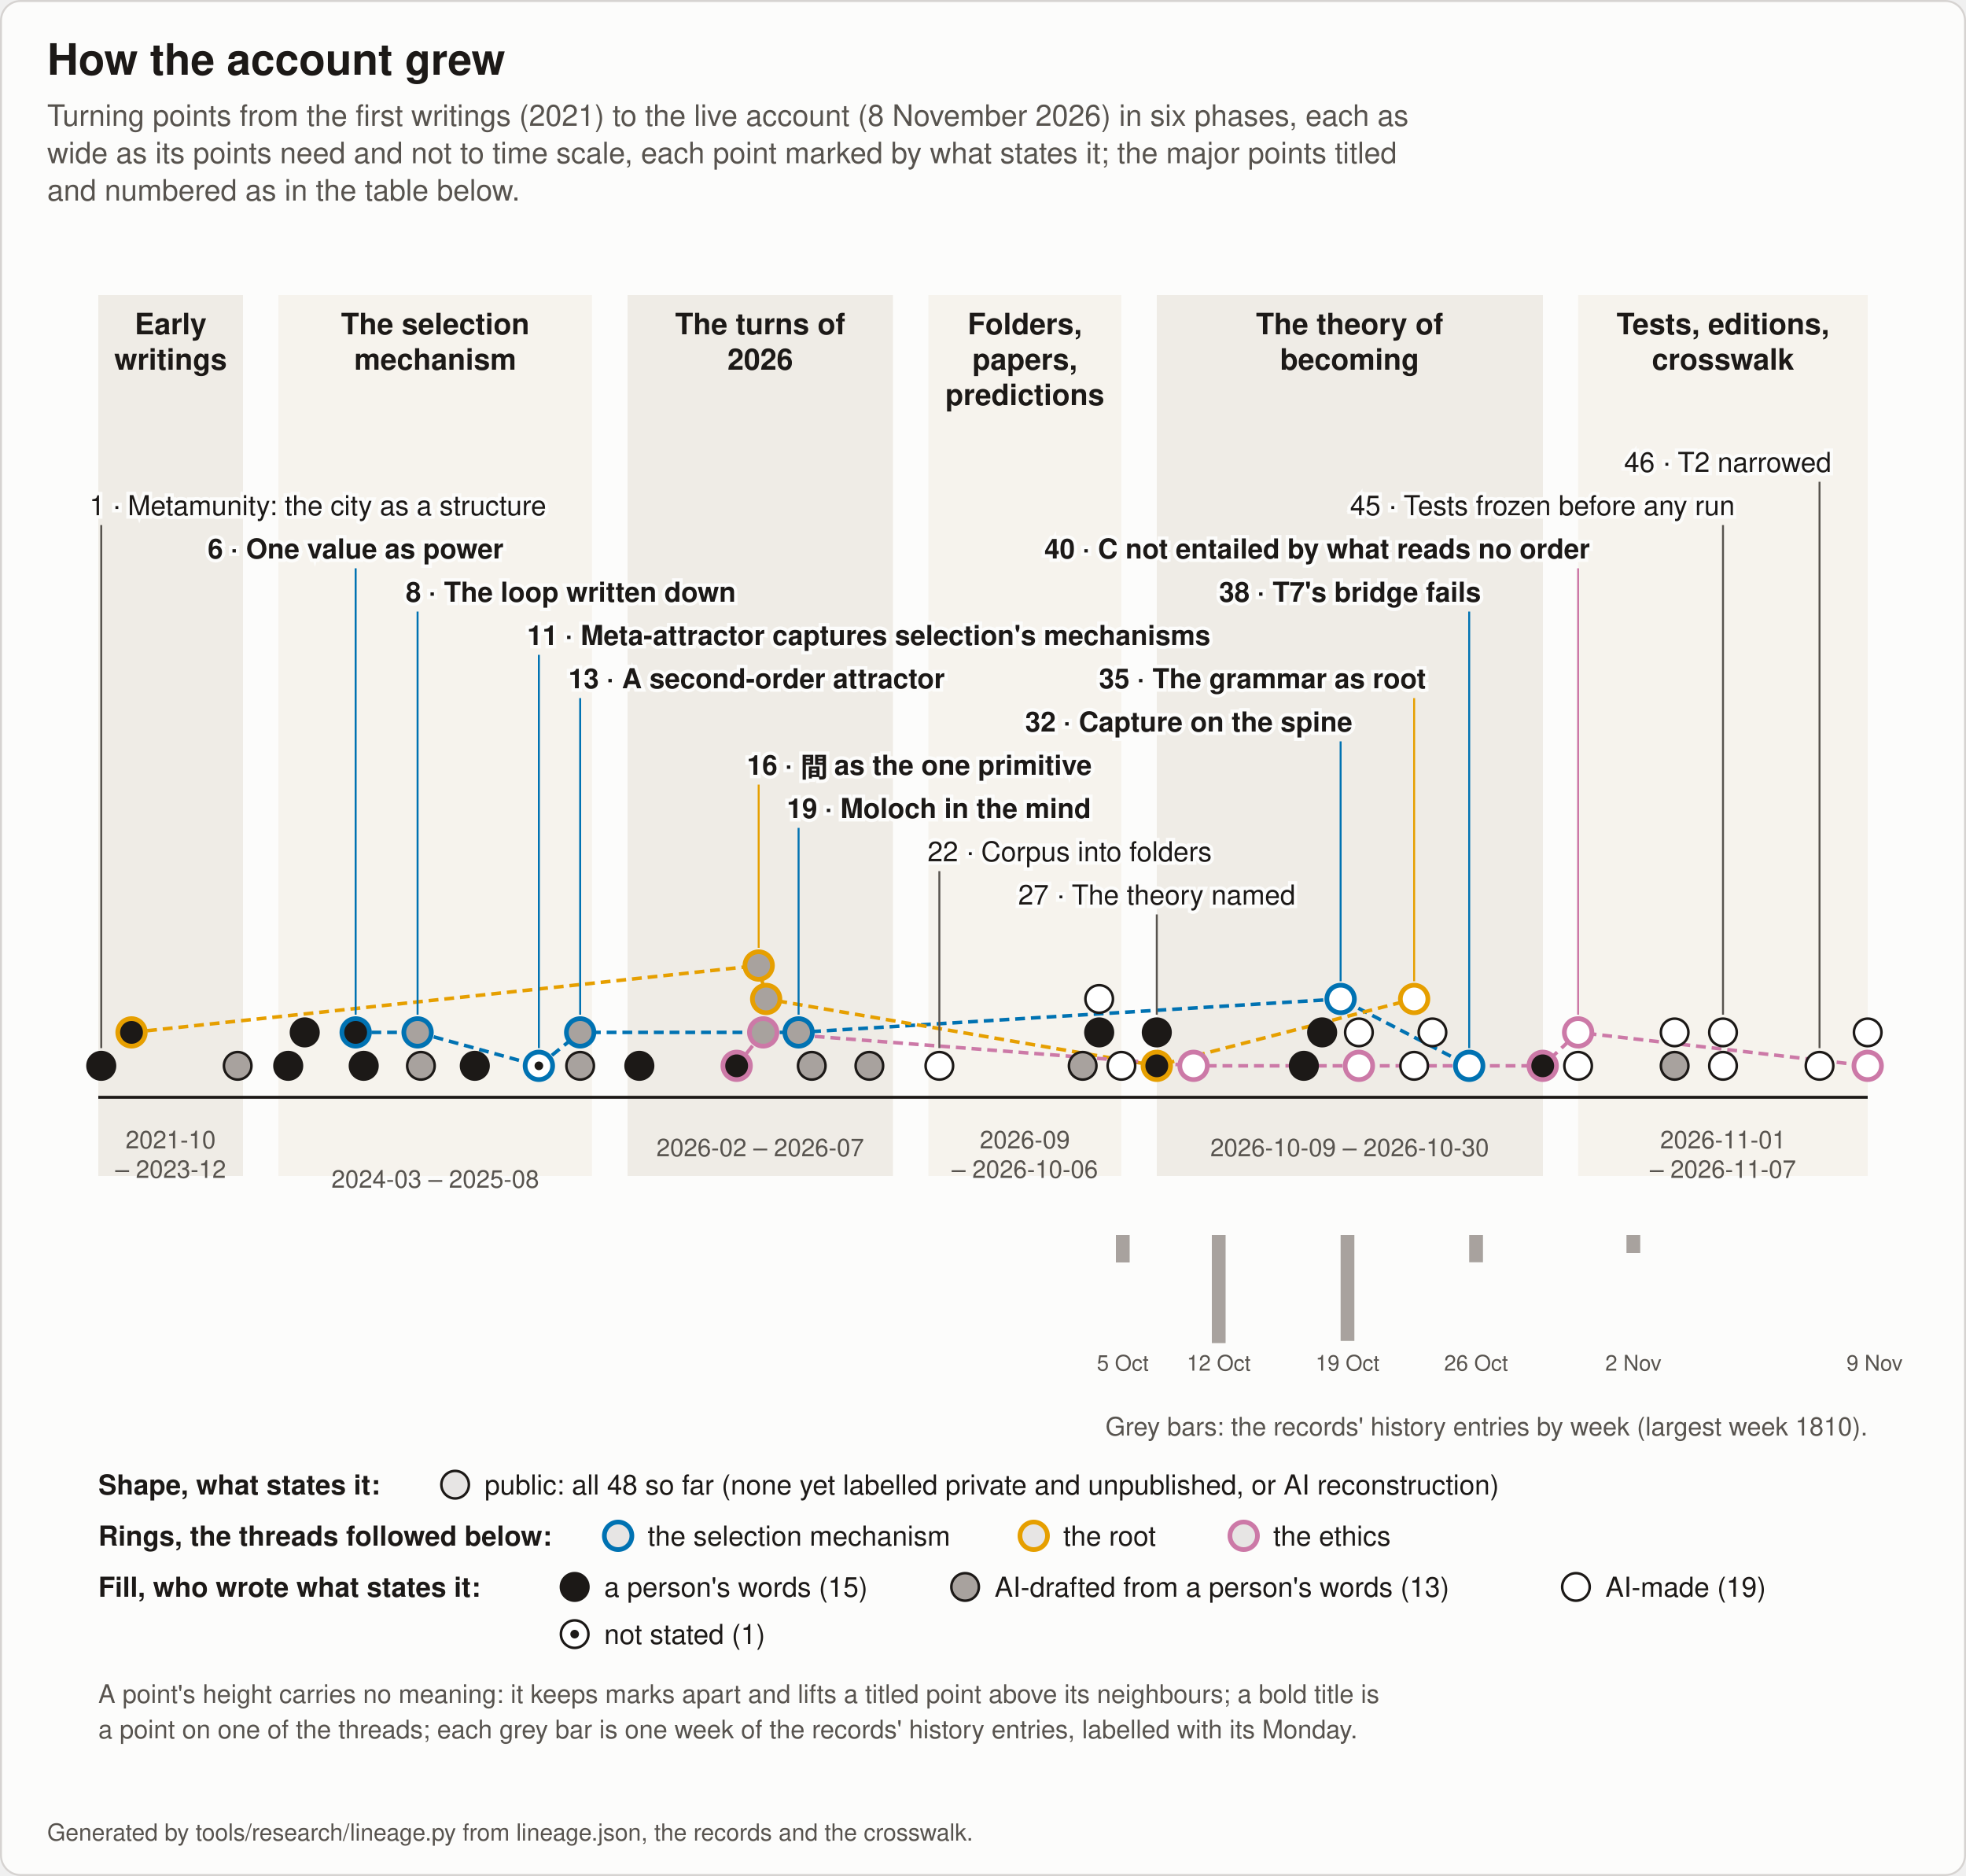
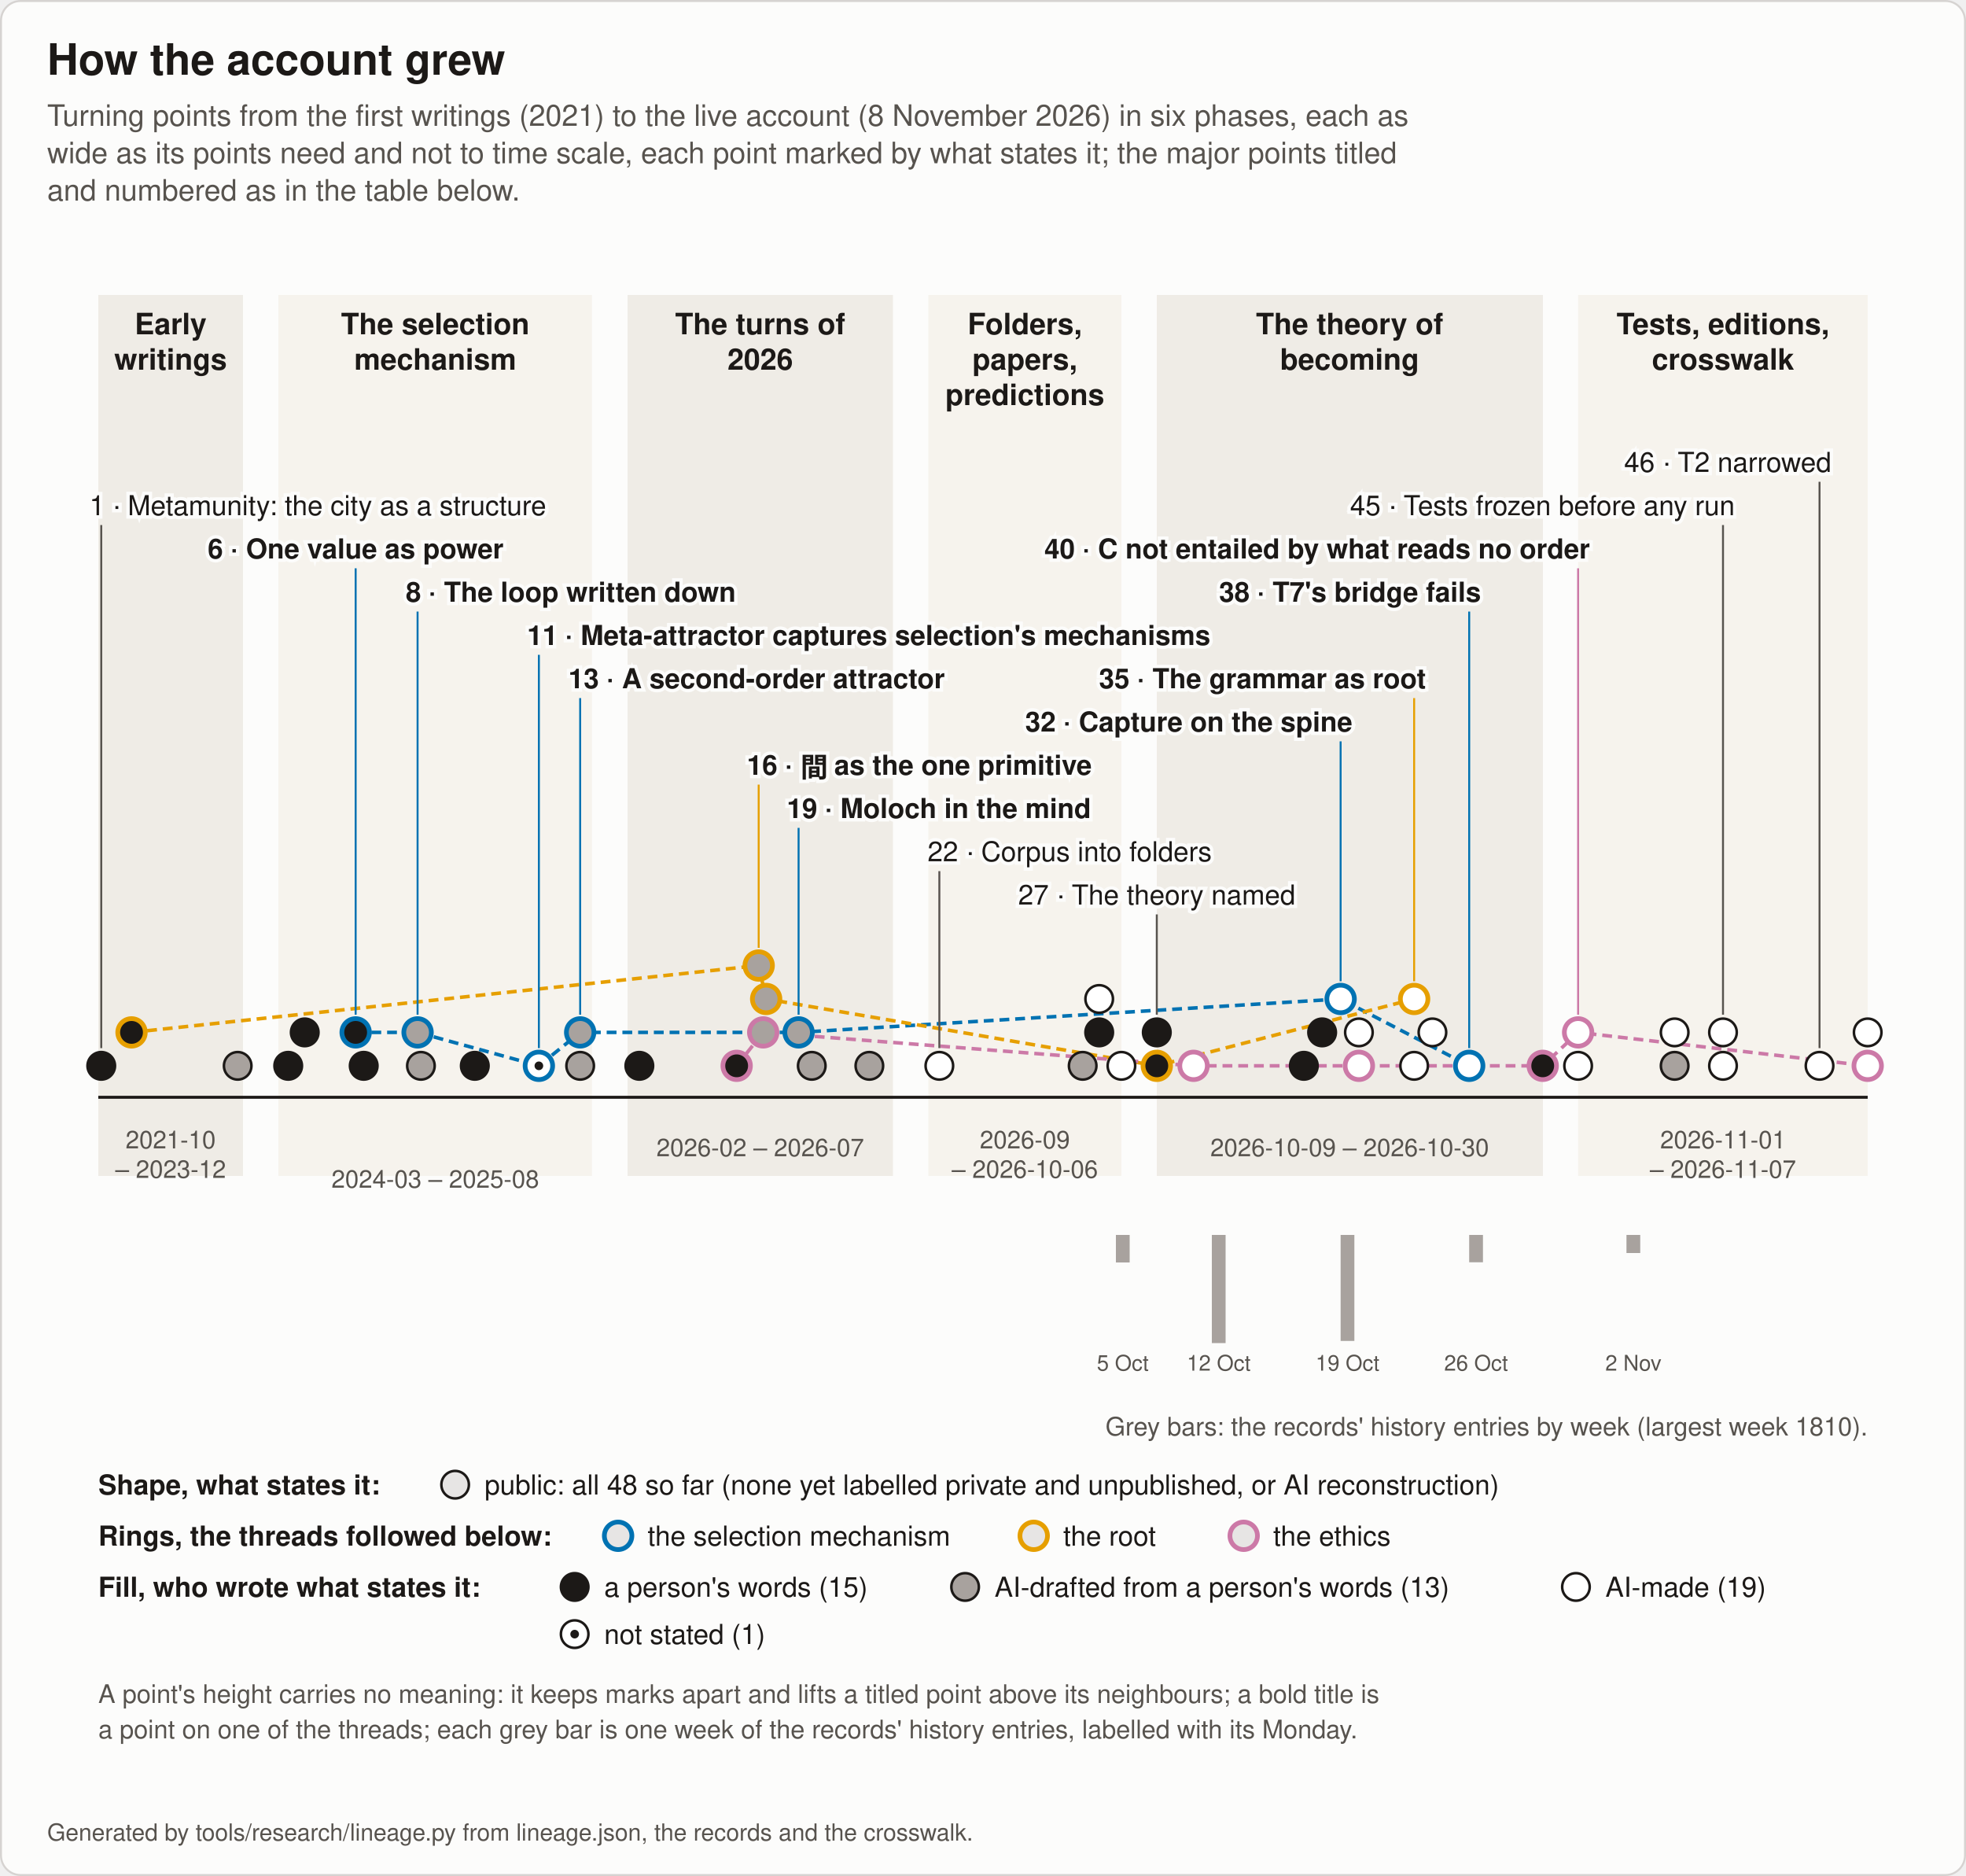
<svg xmlns="http://www.w3.org/2000/svg" viewBox="0 0 1000 954" width="1000" height="954" role="img" aria-labelledby="lineage-title" font-family="Helvetica, Arial, sans-serif">
  <rect x="0.5" y="0.5" width="999" height="953" rx="10" fill="#fcfcfb" stroke="#d6d3d1" />
  <text x="24.0" y="38.0" font-size="22" font-weight="bold" text-anchor="start" fill="#1c1917">How the account grew</text>
  <text x="24.0" y="64.0" font-size="15" text-anchor="start" fill="#57534e">Turning points from the first writings (2021) to the live account (8 November 2026) in six phases, each as</text>
  <text x="24.0" y="83.0" font-size="15" text-anchor="start" fill="#57534e">wide as its points need and not to time scale, each point marked by what states it; the major points titled</text>
  <text x="24.0" y="102.0" font-size="15" text-anchor="start" fill="#57534e">and numbered as in the table below.</text>
  <rect x="50.0" y="150" width="73.6" height="448" fill="#efece6" />
  <text x="86.8" y="170.0" font-size="15" font-weight="bold" text-anchor="middle" fill="#1c1917">Early</text>
  <text x="86.8" y="188.0" font-size="15" font-weight="bold" text-anchor="middle" fill="#1c1917">writings</text>
  <text x="86.8" y="584.0" font-size="12.5" text-anchor="middle" fill="#57534e">2021-10</text>
  <text x="86.8" y="599.0" font-size="12.5" text-anchor="middle" fill="#57534e">– 2023-12</text>
  <rect x="141.6" y="150" width="159.5" height="448" fill="#f6f3ed" />
  <text x="221.4" y="170.0" font-size="15" font-weight="bold" text-anchor="middle" fill="#1c1917">The selection</text>
  <text x="221.4" y="188.0" font-size="15" font-weight="bold" text-anchor="middle" fill="#1c1917">mechanism</text>
  <text x="221.4" y="604.0" font-size="12.5" text-anchor="middle" fill="#57534e">2024-03 – 2025-08</text>
  <rect x="319.2" y="150" width="135.0" height="448" fill="#efece6" />
  <text x="386.7" y="170.0" font-size="15" font-weight="bold" text-anchor="middle" fill="#1c1917">The turns of</text>
  <text x="386.7" y="188.0" font-size="15" font-weight="bold" text-anchor="middle" fill="#1c1917">2026</text>
  <text x="386.7" y="588.0" font-size="12.5" text-anchor="middle" fill="#57534e">2026-02 – 2026-07</text>
  <rect x="472.2" y="150" width="98.2" height="448" fill="#f6f3ed" />
  <text x="521.3" y="170.0" font-size="15" font-weight="bold" text-anchor="middle" fill="#1c1917">Folders,</text>
  <text x="521.3" y="188.0" font-size="15" font-weight="bold" text-anchor="middle" fill="#1c1917">papers,</text>
  <text x="521.3" y="206.0" font-size="15" font-weight="bold" text-anchor="middle" fill="#1c1917">predictions</text>
  <text x="521.3" y="584.0" font-size="12.5" text-anchor="middle" fill="#57534e">2026-09</text>
  <text x="521.3" y="599.0" font-size="12.5" text-anchor="middle" fill="#57534e">– 2026-10-06</text>
  <rect x="588.4" y="150" width="196.4" height="448" fill="#efece6" />
  <text x="686.5" y="170.0" font-size="15" font-weight="bold" text-anchor="middle" fill="#1c1917">The theory of</text>
  <text x="686.5" y="188.0" font-size="15" font-weight="bold" text-anchor="middle" fill="#1c1917">becoming</text>
  <text x="686.5" y="588.0" font-size="12.5" text-anchor="middle" fill="#57534e">2026-10-09 – 2026-10-30</text>
  <rect x="802.7" y="150" width="147.3" height="448" fill="#f6f3ed" />
  <text x="876.4" y="170.0" font-size="15" font-weight="bold" text-anchor="middle" fill="#1c1917">Tests, editions,</text>
  <text x="876.4" y="188.0" font-size="15" font-weight="bold" text-anchor="middle" fill="#1c1917">crosswalk</text>
  <text x="876.4" y="584.0" font-size="12.5" text-anchor="middle" fill="#57534e">2026-11-01</text>
  <text x="876.4" y="599.0" font-size="12.5" text-anchor="middle" fill="#57534e">– 2026-11-07</text>
  <line x1="50" y1="558" x2="950" y2="558" stroke="#1c1917" stroke-width="1.5" />
  <rect x="567.6" y="628.0" width="7" height="14.0" fill="#a8a29e" />
  <rect x="616.4" y="628.0" width="7" height="55.0" fill="#a8a29e" />
  <rect x="681.9" y="628.0" width="7" height="53.9" fill="#a8a29e" />
  <rect x="747.3" y="628.0" width="7" height="13.9" fill="#a8a29e" />
  <rect x="827.3" y="628.0" width="7" height="9.2" fill="#a8a29e" />
-   <rect x="950.0" y="628.0" width="7" height="0.0" fill="#a8a29e" />
  <text x="571.1" y="697.0" font-size="11" text-anchor="middle" fill="#57534e">5 Oct</text>
  <text x="619.9" y="697.0" font-size="11" text-anchor="middle" fill="#57534e">12 Oct</text>
  <text x="685.4" y="697.0" font-size="11" text-anchor="middle" fill="#57534e">19 Oct</text>
  <text x="750.8" y="697.0" font-size="11" text-anchor="middle" fill="#57534e">26 Oct</text>
  <text x="830.8" y="697.0" font-size="11" text-anchor="middle" fill="#57534e">2 Nov</text>
-   <text x="953.5" y="697.0" font-size="11" text-anchor="middle" fill="#57534e">9 Nov</text>
  <text x="950.0" y="730.0" font-size="13" text-anchor="end" fill="#57534e">Grey bars: the records' history entries by week (largest week 1810).</text>
  <path d="M180.9,525.0 L212.4,525.0 L274.1,542.0 L295.1,525.0 L406.2,525.0 L681.9,508.0 L747.3,542.0" fill="none" stroke="#0072B2" stroke-width="1.8" stroke-dasharray="5 3" />
  <path d="M66.9,525.0 L385.9,491.0 L389.7,508.0 L588.4,542.0 L719.3,508.0" fill="none" stroke="#E69F00" stroke-width="1.8" stroke-dasharray="5 3" />
  <path d="M374.7,542.0 L388.2,525.0 L607.1,542.0 L691.2,542.0 L784.7,542.0 L802.7,525.0 L950.0,542.0" fill="none" stroke="#CC79A7" stroke-width="1.8" stroke-dasharray="5 3" />
  <circle cx="51.5" cy="542.0" r="7" fill="#1c1917" stroke="#1c1917" stroke-width="1.3" />
  <circle cx="66.9" cy="525.0" r="7" fill="#1c1917" stroke="#E69F00" stroke-width="2.4" />
  <circle cx="120.9" cy="542.0" r="7" fill="#a8a29e" stroke="#1c1917" stroke-width="1.3" />
  <circle cx="146.6" cy="542.0" r="7" fill="#1c1917" stroke="#1c1917" stroke-width="1.3" />
  <circle cx="155.0" cy="525.0" r="7" fill="#1c1917" stroke="#1c1917" stroke-width="1.3" />
  <circle cx="180.9" cy="525.0" r="7" fill="#1c1917" stroke="#0072B2" stroke-width="2.4" />
  <circle cx="185.0" cy="542.0" r="7" fill="#1c1917" stroke="#1c1917" stroke-width="1.3" />
  <circle cx="212.4" cy="525.0" r="7" fill="#a8a29e" stroke="#0072B2" stroke-width="2.4" />
  <circle cx="214.1" cy="542.0" r="7" fill="#a8a29e" stroke="#1c1917" stroke-width="1.3" />
  <circle cx="241.5" cy="542.0" r="7" fill="#1c1917" stroke="#1c1917" stroke-width="1.3" />
  <circle cx="274.1" cy="542.0" r="7" fill="#ffffff" stroke="#0072B2" stroke-width="2.4" />
  <circle cx="274.1" cy="542.0" r="2.2" fill="#1c1917" />
  <circle cx="295.1" cy="542.0" r="7" fill="#a8a29e" stroke="#1c1917" stroke-width="1.3" />
  <circle cx="295.1" cy="525.0" r="7" fill="#a8a29e" stroke="#0072B2" stroke-width="2.4" />
  <circle cx="325.2" cy="542.0" r="7" fill="#1c1917" stroke="#1c1917" stroke-width="1.3" />
  <circle cx="374.7" cy="542.0" r="7" fill="#1c1917" stroke="#CC79A7" stroke-width="2.4" />
  <circle cx="385.9" cy="491.0" r="7" fill="#a8a29e" stroke="#E69F00" stroke-width="2.4" />
  <circle cx="388.2" cy="525.0" r="7" fill="#a8a29e" stroke="#CC79A7" stroke-width="2.4" />
  <circle cx="389.7" cy="508.0" r="7" fill="#a8a29e" stroke="#E69F00" stroke-width="2.4" />
  <circle cx="406.2" cy="525.0" r="7" fill="#a8a29e" stroke="#0072B2" stroke-width="2.4" />
  <circle cx="412.9" cy="542.0" r="7" fill="#a8a29e" stroke="#1c1917" stroke-width="1.3" />
  <circle cx="442.2" cy="542.0" r="7" fill="#a8a29e" stroke="#1c1917" stroke-width="1.3" />
  <circle cx="477.8" cy="542.0" r="7" fill="#ffffff" stroke="#1c1917" stroke-width="1.3" />
  <circle cx="550.7" cy="542.0" r="7" fill="#a8a29e" stroke="#1c1917" stroke-width="1.3" />
  <circle cx="559.1" cy="525.0" r="7" fill="#1c1917" stroke="#1c1917" stroke-width="1.3" />
  <circle cx="559.1" cy="508.0" r="7" fill="#ffffff" stroke="#1c1917" stroke-width="1.3" />
  <circle cx="570.4" cy="542.0" r="7" fill="#ffffff" stroke="#1c1917" stroke-width="1.3" />
  <circle cx="588.4" cy="525.0" r="7" fill="#1c1917" stroke="#1c1917" stroke-width="1.3" />
  <circle cx="588.4" cy="542.0" r="7" fill="#1c1917" stroke="#E69F00" stroke-width="2.4" />
  <circle cx="607.1" cy="542.0" r="7" fill="#ffffff" stroke="#CC79A7" stroke-width="2.4" />
  <circle cx="663.2" cy="542.0" r="7" fill="#1c1917" stroke="#1c1917" stroke-width="1.3" />
  <circle cx="672.5" cy="525.0" r="7" fill="#1c1917" stroke="#1c1917" stroke-width="1.3" />
  <circle cx="681.9" cy="508.0" r="7" fill="#ffffff" stroke="#0072B2" stroke-width="2.4" />
  <circle cx="691.2" cy="542.0" r="7" fill="#ffffff" stroke="#CC79A7" stroke-width="2.4" />
  <circle cx="691.2" cy="525.0" r="7" fill="#ffffff" stroke="#1c1917" stroke-width="1.3" />
  <circle cx="719.3" cy="508.0" r="7" fill="#ffffff" stroke="#E69F00" stroke-width="2.4" />
  <circle cx="719.3" cy="542.0" r="7" fill="#ffffff" stroke="#1c1917" stroke-width="1.3" />
  <circle cx="728.6" cy="525.0" r="7" fill="#ffffff" stroke="#1c1917" stroke-width="1.3" />
  <circle cx="747.3" cy="542.0" r="7" fill="#ffffff" stroke="#0072B2" stroke-width="2.4" />
  <circle cx="784.7" cy="542.0" r="7" fill="#1c1917" stroke="#CC79A7" stroke-width="2.4" />
  <circle cx="802.7" cy="525.0" r="7" fill="#ffffff" stroke="#CC79A7" stroke-width="2.4" />
  <circle cx="802.7" cy="542.0" r="7" fill="#ffffff" stroke="#1c1917" stroke-width="1.3" />
  <circle cx="851.8" cy="542.0" r="7" fill="#a8a29e" stroke="#1c1917" stroke-width="1.3" />
  <circle cx="851.8" cy="525.0" r="7" fill="#ffffff" stroke="#1c1917" stroke-width="1.3" />
  <circle cx="876.4" cy="542.0" r="7" fill="#ffffff" stroke="#1c1917" stroke-width="1.3" />
  <circle cx="876.4" cy="525.0" r="7" fill="#ffffff" stroke="#1c1917" stroke-width="1.3" />
  <circle cx="925.5" cy="542.0" r="7" fill="#ffffff" stroke="#1c1917" stroke-width="1.3" />
  <circle cx="950.0" cy="542.0" r="7" fill="#ffffff" stroke="#CC79A7" stroke-width="2.4" />
  <circle cx="950.0" cy="525.0" r="7" fill="#ffffff" stroke="#1c1917" stroke-width="1.3" />
  <line x1="51.5" y1="533.0" x2="51.5" y2="267.0" stroke="#57534e" stroke-width="1" />
  <text x="45.5" y="262.0" font-size="14" text-anchor="start" fill="#1c1917" stroke="#fcfcfb" stroke-width="3.5" paint-order="stroke">1 · Metamunity: the city as a structure</text>
  <line x1="180.9" y1="516.0" x2="180.9" y2="289.0" stroke="#0072B2" stroke-width="1" />
  <text x="180.9" y="284.0" font-size="14" font-weight="bold" text-anchor="middle" fill="#1c1917" stroke="#fcfcfb" stroke-width="3.5" paint-order="stroke">6 · One value as power</text>
  <line x1="212.4" y1="516.0" x2="212.4" y2="311.0" stroke="#0072B2" stroke-width="1" />
  <text x="206.4" y="306.0" font-size="14" font-weight="bold" text-anchor="start" fill="#1c1917" stroke="#fcfcfb" stroke-width="3.5" paint-order="stroke">8 · The loop written down</text>
  <line x1="274.1" y1="533.0" x2="274.1" y2="333.0" stroke="#0072B2" stroke-width="1" />
  <text x="268.1" y="328.0" font-size="14" font-weight="bold" text-anchor="start" fill="#1c1917" stroke="#fcfcfb" stroke-width="3.5" paint-order="stroke">11 · Meta-attractor captures selection's mechanisms</text>
  <line x1="295.1" y1="516.0" x2="295.1" y2="355.0" stroke="#0072B2" stroke-width="1" />
  <text x="289.1" y="350.0" font-size="14" font-weight="bold" text-anchor="start" fill="#1c1917" stroke="#fcfcfb" stroke-width="3.5" paint-order="stroke">13 · A second-order attractor</text>
  <line x1="385.9" y1="482.0" x2="385.9" y2="399.0" stroke="#E69F00" stroke-width="1" />
  <text x="379.9" y="394.0" font-size="14" font-weight="bold" text-anchor="start" fill="#1c1917" stroke="#fcfcfb" stroke-width="3.5" paint-order="stroke">16 · 間 as the one primitive</text>
  <line x1="406.2" y1="516.0" x2="406.2" y2="421.0" stroke="#0072B2" stroke-width="1" />
  <text x="400.2" y="416.0" font-size="14" font-weight="bold" text-anchor="start" fill="#1c1917" stroke="#fcfcfb" stroke-width="3.5" paint-order="stroke">19 · Moloch in the mind</text>
  <line x1="477.8" y1="533.0" x2="477.8" y2="443.0" stroke="#57534e" stroke-width="1" />
  <text x="471.8" y="438.0" font-size="14" text-anchor="start" fill="#1c1917" stroke="#fcfcfb" stroke-width="3.5" paint-order="stroke">22 · Corpus into folders</text>
  <line x1="588.4" y1="516.0" x2="588.4" y2="465.0" stroke="#57534e" stroke-width="1" />
  <text x="588.4" y="460.0" font-size="14" text-anchor="middle" fill="#1c1917" stroke="#fcfcfb" stroke-width="3.5" paint-order="stroke">27 · The theory named</text>
  <line x1="681.9" y1="499.0" x2="681.9" y2="377.0" stroke="#0072B2" stroke-width="1" />
  <text x="687.9" y="372.0" font-size="14" font-weight="bold" text-anchor="end" fill="#1c1917" stroke="#fcfcfb" stroke-width="3.5" paint-order="stroke">32 · Capture on the spine</text>
  <line x1="719.3" y1="499.0" x2="719.3" y2="355.0" stroke="#E69F00" stroke-width="1" />
  <text x="725.3" y="350.0" font-size="14" font-weight="bold" text-anchor="end" fill="#1c1917" stroke="#fcfcfb" stroke-width="3.5" paint-order="stroke">35 · The grammar as root</text>
  <line x1="747.3" y1="533.0" x2="747.3" y2="311.0" stroke="#0072B2" stroke-width="1" />
  <text x="753.3" y="306.0" font-size="14" font-weight="bold" text-anchor="end" fill="#1c1917" stroke="#fcfcfb" stroke-width="3.5" paint-order="stroke">38 · T7's bridge fails</text>
  <line x1="802.7" y1="516.0" x2="802.7" y2="289.0" stroke="#CC79A7" stroke-width="1" />
  <text x="808.7" y="284.0" font-size="14" font-weight="bold" text-anchor="end" fill="#1c1917" stroke="#fcfcfb" stroke-width="3.5" paint-order="stroke">40 · C not entailed by what reads no order</text>
  <line x1="876.4" y1="516.0" x2="876.4" y2="267.0" stroke="#57534e" stroke-width="1" />
  <text x="882.4" y="262.0" font-size="14" text-anchor="end" fill="#1c1917" stroke="#fcfcfb" stroke-width="3.5" paint-order="stroke">45 · Tests frozen before any run</text>
  <line x1="925.5" y1="533.0" x2="925.5" y2="245.0" stroke="#57534e" stroke-width="1" />
  <text x="931.5" y="240.0" font-size="14" text-anchor="end" fill="#1c1917" stroke="#fcfcfb" stroke-width="3.5" paint-order="stroke">46 · T2 narrowed</text>
  <text x="50.0" y="760.0" font-size="14" font-weight="bold" text-anchor="start" fill="#1c1917">Shape, what states it:</text>
  <circle cx="231.5" cy="755.0" r="7" fill="#e7e5e4" stroke="#1c1917" stroke-width="1.3" />
  <text x="246.5" y="760.0" font-size="14" text-anchor="start" fill="#1c1917">public: all 48 so far (none yet labelled private and unpublished, or AI reconstruction)</text>
  <text x="50.0" y="786.0" font-size="14" font-weight="bold" text-anchor="start" fill="#1c1917">Rings, the threads followed below:</text>
  <circle cx="314.4" cy="781.0" r="7" fill="#e7e5e4" stroke="#0072B2" stroke-width="2.4" />
  <text x="329.4" y="786.0" font-size="14" text-anchor="start" fill="#1c1917">the selection mechanism</text>
  <circle cx="525.8" cy="781.0" r="7" fill="#e7e5e4" stroke="#E69F00" stroke-width="2.4" />
  <text x="540.8" y="786.0" font-size="14" text-anchor="start" fill="#1c1917">the root</text>
  <circle cx="632.6" cy="781.0" r="7" fill="#e7e5e4" stroke="#CC79A7" stroke-width="2.4" />
  <text x="647.6" y="786.0" font-size="14" text-anchor="start" fill="#1c1917">the ethics</text>
  <text x="50.0" y="812.0" font-size="14" font-weight="bold" text-anchor="start" fill="#1c1917">Fill, who wrote what states it:</text>
  <circle cx="292.3" cy="807.0" r="7" fill="#1c1917" stroke="#1c1917" stroke-width="1.3" />
  <text x="307.3" y="812.0" font-size="14" text-anchor="start" fill="#1c1917">a person's words (15)</text>
  <circle cx="490.9" cy="807.0" r="7" fill="#a8a29e" stroke="#1c1917" stroke-width="1.3" />
  <text x="505.9" y="812.0" font-size="14" text-anchor="start" fill="#1c1917">AI-drafted from a person's words (13)</text>
  <circle cx="801.6" cy="807.0" r="7" fill="#ffffff" stroke="#1c1917" stroke-width="1.3" />
  <text x="816.6" y="812.0" font-size="14" text-anchor="start" fill="#1c1917">AI-made (19)</text>
  <circle cx="292.3" cy="831.0" r="7" fill="#ffffff" stroke="#1c1917" stroke-width="1.3" />
  <circle cx="292.3" cy="831.0" r="2.2" fill="#1c1917" />
  <text x="307.3" y="836.0" font-size="14" text-anchor="start" fill="#1c1917">not stated (1)</text>
  <text x="50.0" y="866.0" font-size="13" text-anchor="start" fill="#57534e">A point's height carries no meaning: it keeps marks apart and lifts a titled point above its neighbours; a bold title is</text>
  <text x="50.0" y="884.0" font-size="13" text-anchor="start" fill="#57534e">a point on one of the threads; each grey bar is one week of the records' history entries, labelled with its Monday.</text>
  <text x="24.0" y="936.0" font-size="12" text-anchor="start" fill="#57534e">Generated by tools/research/lineage.py from lineage.json, the records and the crosswalk.</text>
</svg>
